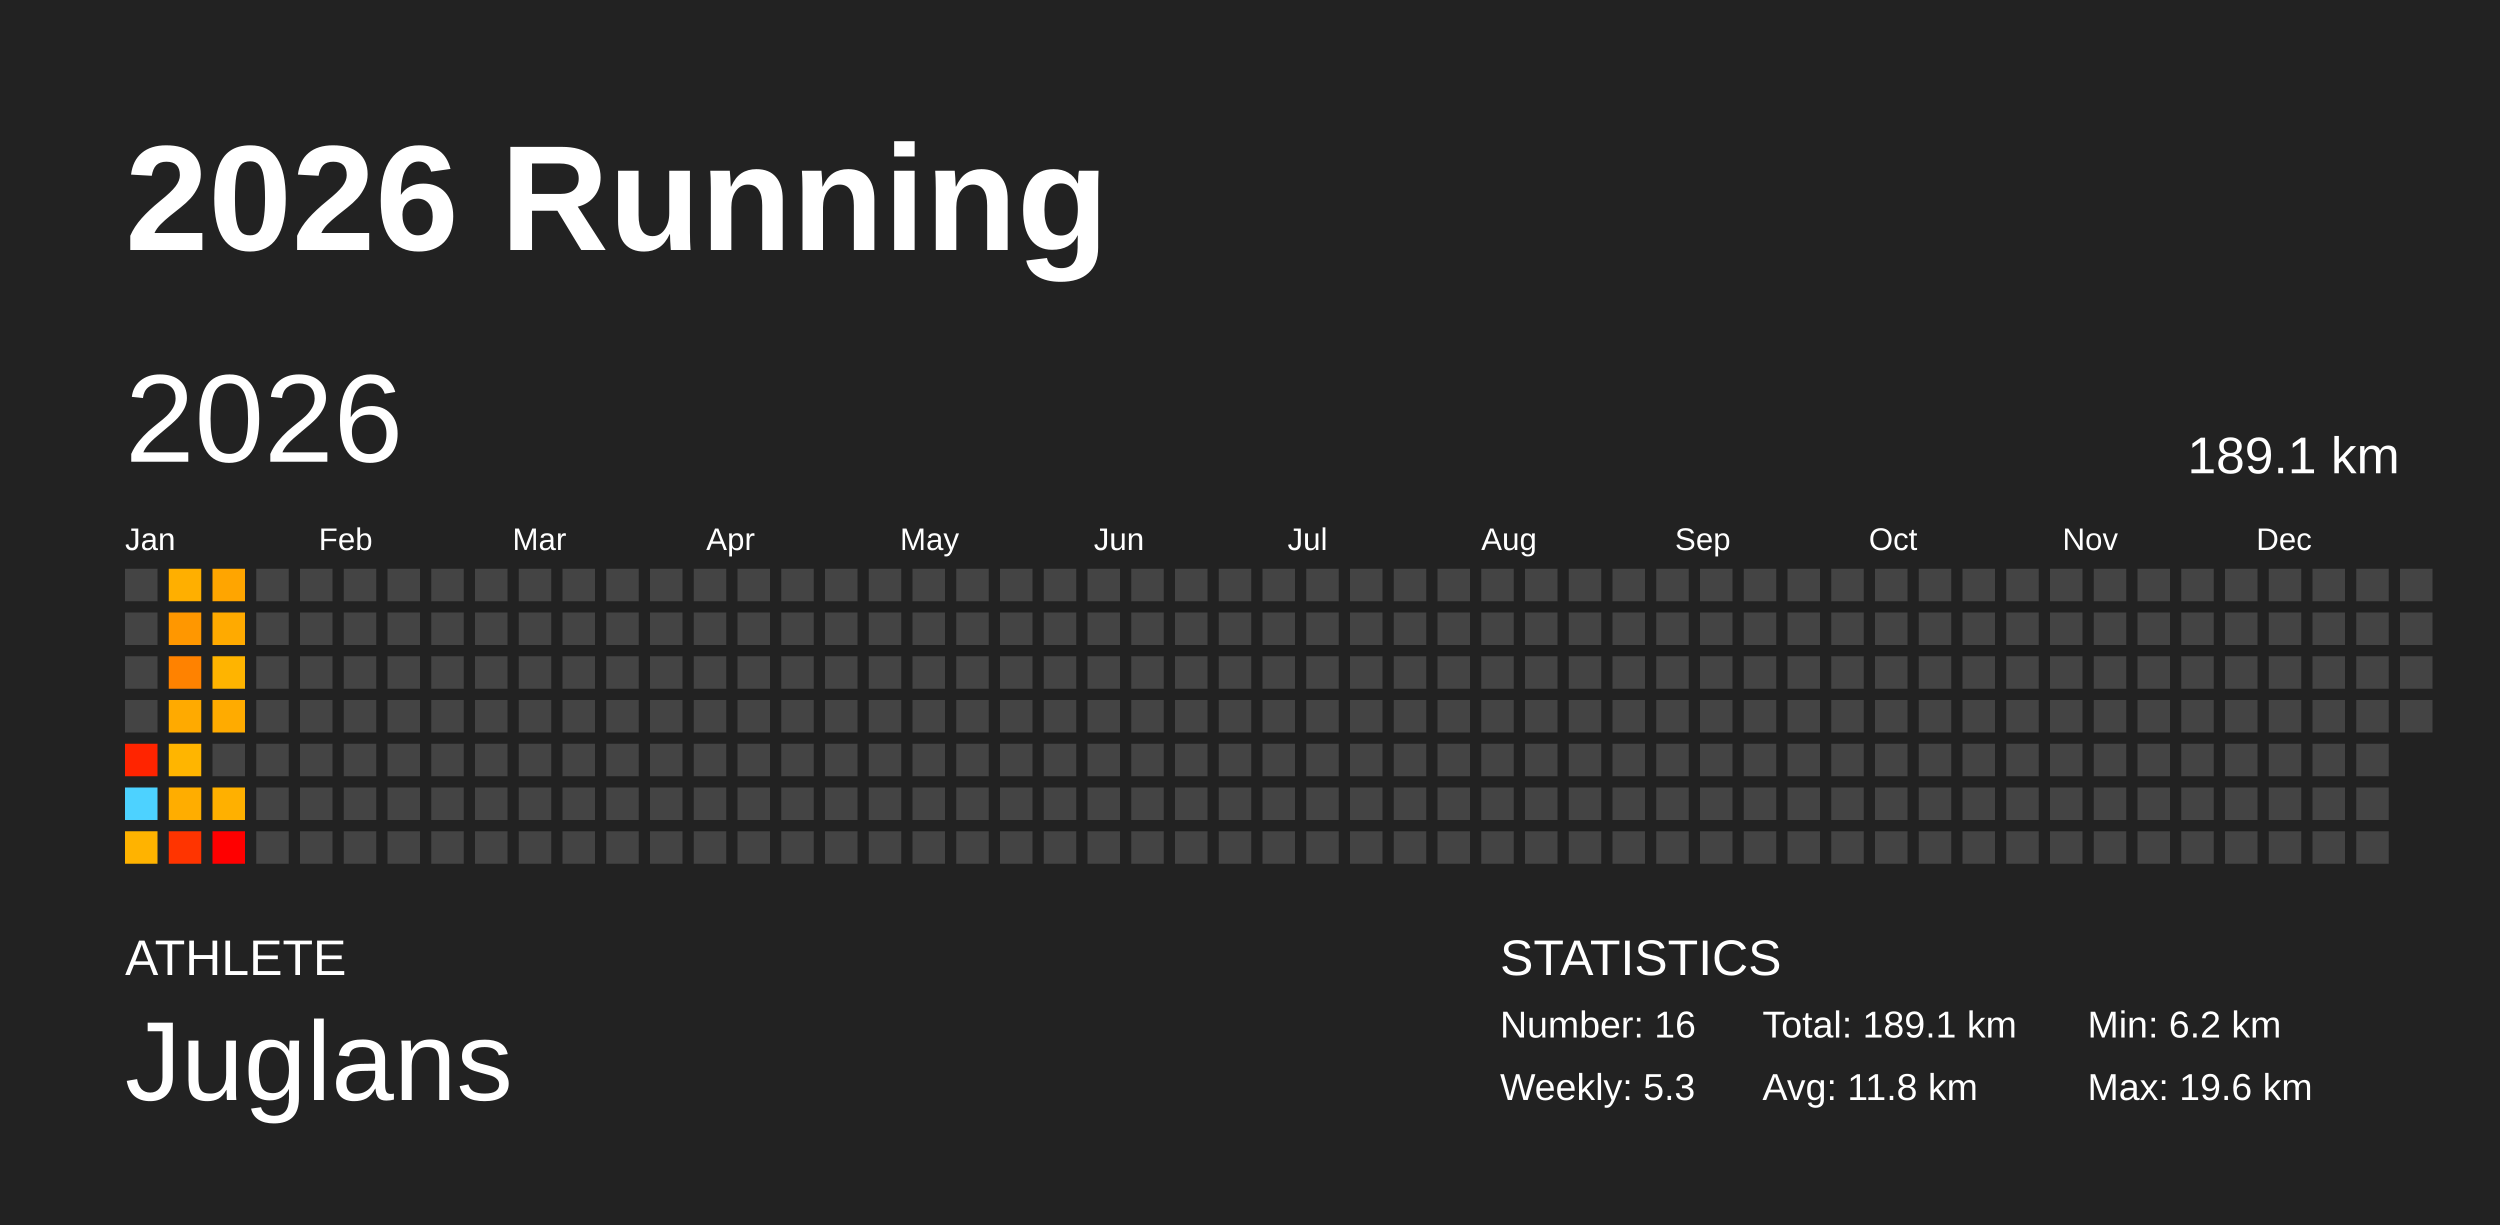
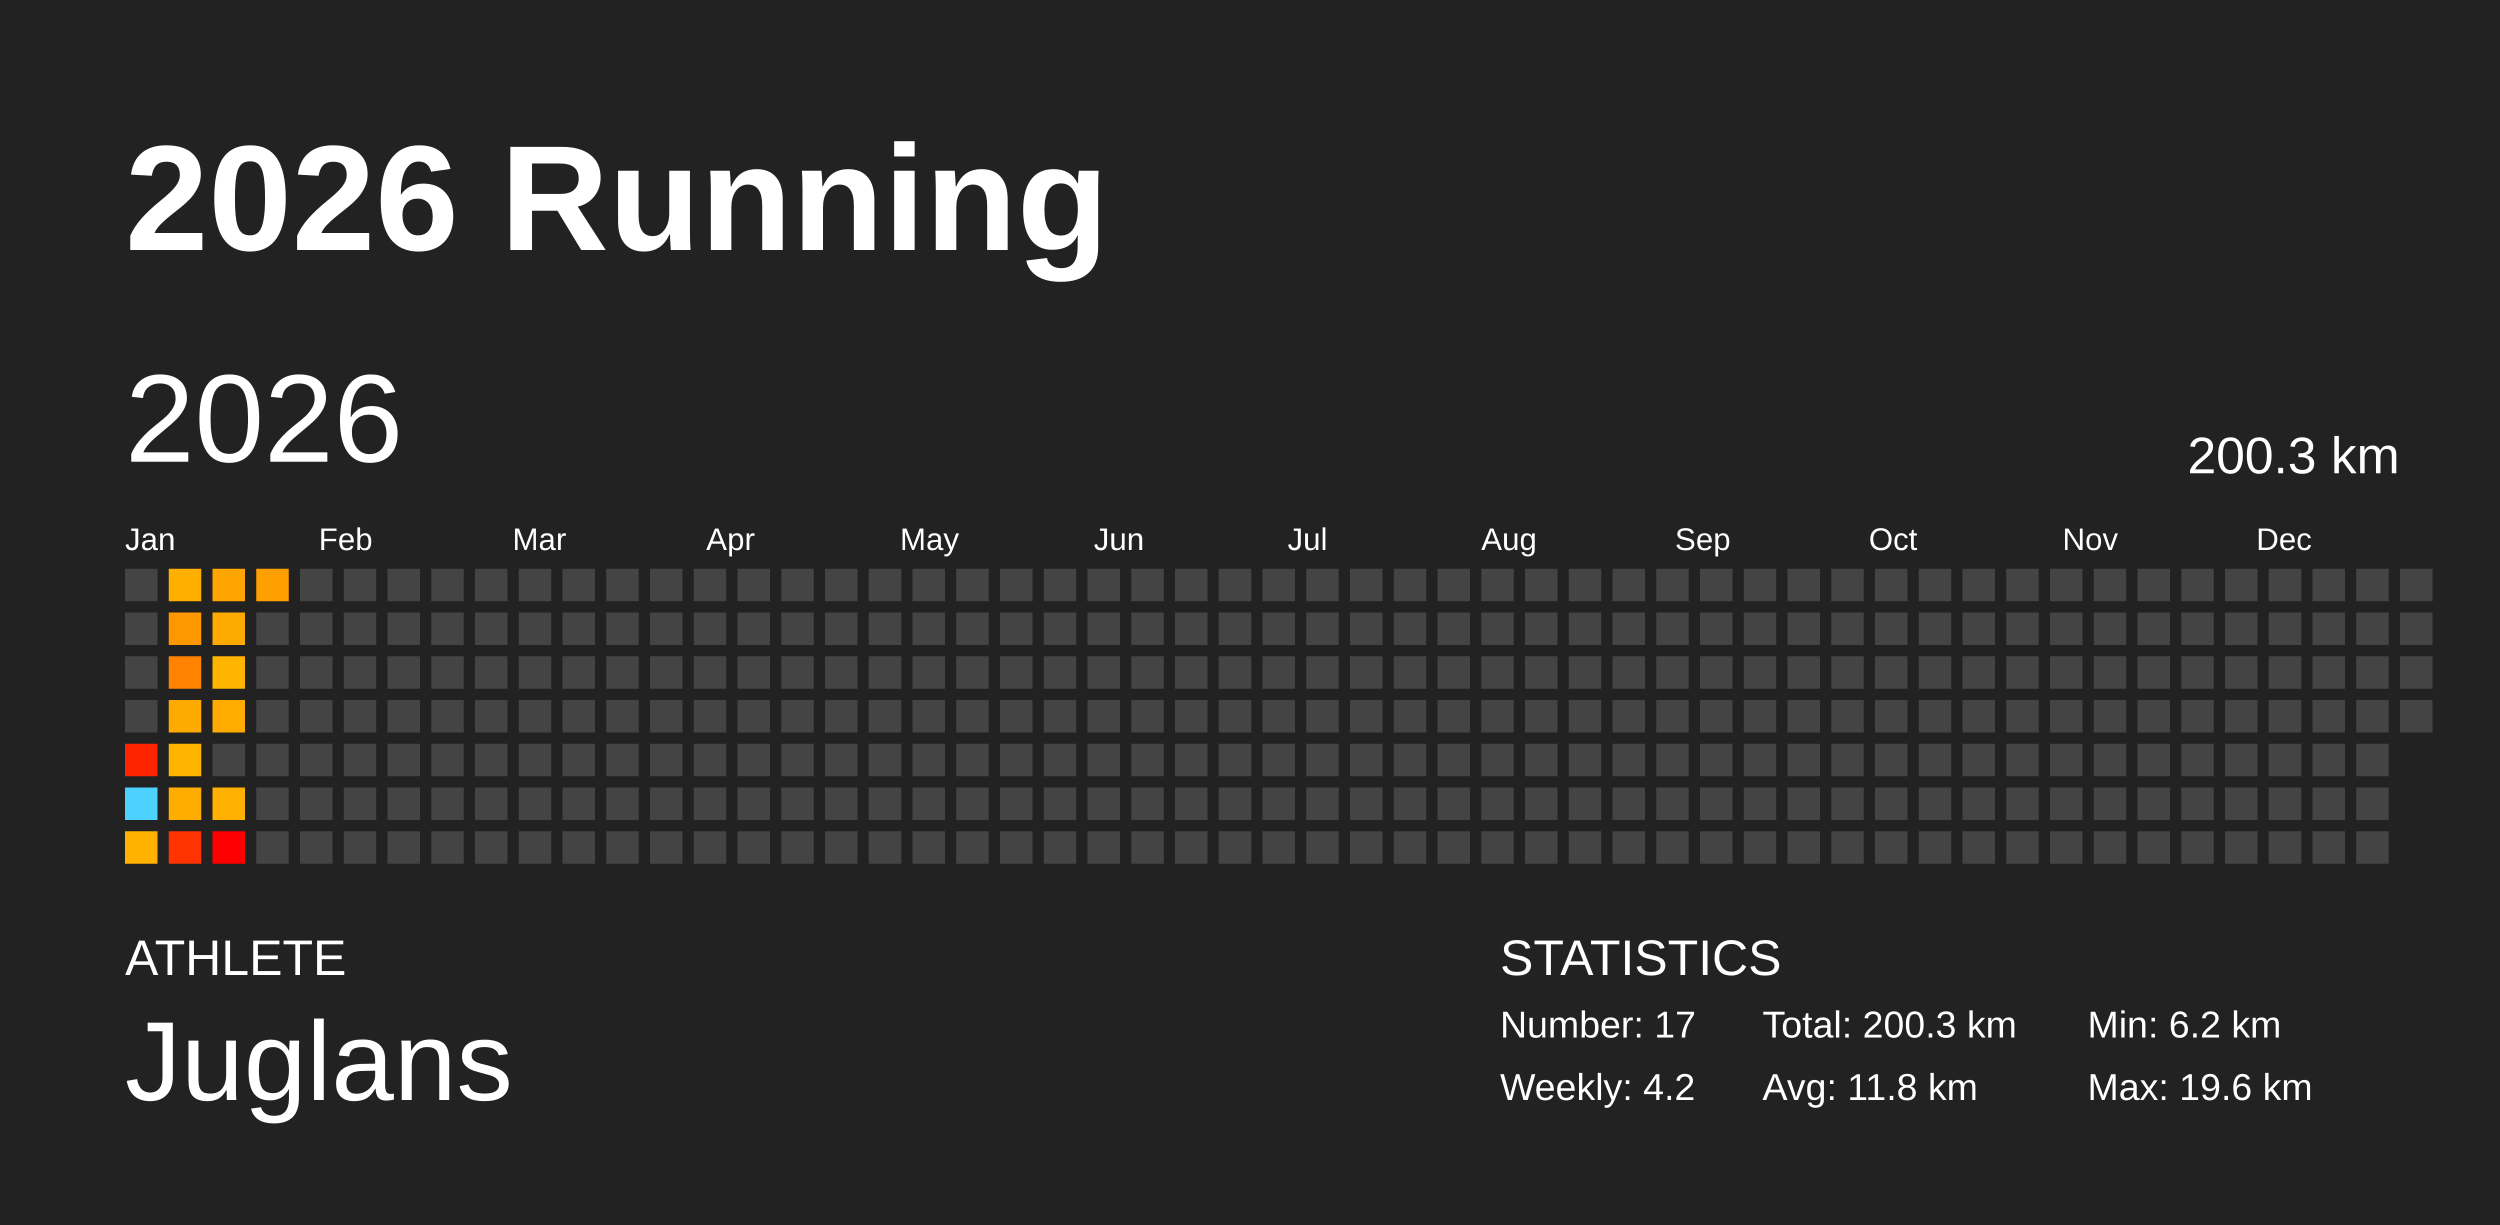
<svg xmlns="http://www.w3.org/2000/svg" baseProfile="full" height="98mm" version="1.1" viewBox="0,0,200,98" width="200mm">
  <defs />
  <rect fill="#222222" height="98" width="200" x="0" y="0" />
  <text fill="#FFFFFF" style="font-size:12px; font-family:Arial; font-weight:bold;" x="10" y="20">2026 Running</text>
  <text fill="#FFFFFF" style="font-size:4px; font-family:Arial" x="10" y="78">ATHLETE</text>
  <text fill="#FFFFFF" style="font-size:9px; font-family:Arial" x="10" y="88">Juglans</text>
  <text fill="#FFFFFF" style="font-size:4px; font-family:Arial" x="120" y="78">STATISTICS</text>
-   <text fill="#FFFFFF" style="font-size:3px; font-family:Arial" x="120" y="83">Number: 16</text>
-   <text fill="#FFFFFF" style="font-size:3px; font-family:Arial" x="120" y="88">Weekly: 5.3</text>
-   <text fill="#FFFFFF" style="font-size:3px; font-family:Arial" x="141" y="83">Total: 189.1 km</text>
+   <text fill="#FFFFFF" style="font-size:3px; font-family:Arial" x="120" y="83">Number: 17</text>
+   <text fill="#FFFFFF" style="font-size:3px; font-family:Arial" x="120" y="88">Weekly: 4.2</text>
+   <text fill="#FFFFFF" style="font-size:3px; font-family:Arial" x="141" y="83">Total: 200.3 km</text>
  <text fill="#FFFFFF" style="font-size:3px; font-family:Arial" x="141" y="88">Avg: 11.8 km</text>
  <text fill="#FFFFFF" style="font-size:3px; font-family:Arial" x="167" y="83">Min: 6.2 km</text>
  <text fill="#FFFFFF" style="font-size:3px; font-family:Arial" x="167" y="88">Max: 19.6 km</text>
  <text dominant-baseline="hanging" fill="#FFFFFF" style="font-size:10.0px; font-family:Arial;" x="10" y="30">2026</text>
-   <text dominant-baseline="hanging" fill="#FFFFFF" style="font-size:4.125px; font-family:Arial;" x="175" y="35">189.1 km</text>
+   <text dominant-baseline="hanging" fill="#FFFFFF" style="font-size:4.125px; font-family:Arial;" x="175" y="35">200.3 km</text>
  <text fill="#FFFFFF" style="font-size:2.5px; font-family:Arial" x="10.0" y="44">Jan</text>
  <text fill="#FFFFFF" style="font-size:2.5px; font-family:Arial" x="25.5" y="44">Feb</text>
  <text fill="#FFFFFF" style="font-size:2.5px; font-family:Arial" x="41.0" y="44">Mar</text>
  <text fill="#FFFFFF" style="font-size:2.5px; font-family:Arial" x="56.5" y="44">Apr</text>
  <text fill="#FFFFFF" style="font-size:2.5px; font-family:Arial" x="72.0" y="44">May</text>
  <text fill="#FFFFFF" style="font-size:2.5px; font-family:Arial" x="87.5" y="44">Jun</text>
  <text fill="#FFFFFF" style="font-size:2.5px; font-family:Arial" x="103.0" y="44">Jul</text>
  <text fill="#FFFFFF" style="font-size:2.5px; font-family:Arial" x="118.5" y="44">Aug</text>
  <text fill="#FFFFFF" style="font-size:2.5px; font-family:Arial" x="134.0" y="44">Sep</text>
  <text fill="#FFFFFF" style="font-size:2.5px; font-family:Arial" x="149.5" y="44">Oct</text>
  <text fill="#FFFFFF" style="font-size:2.5px; font-family:Arial" x="165.0" y="44">Nov</text>
  <text fill="#FFFFFF" style="font-size:2.5px; font-family:Arial" x="180.5" y="44">Dec</text>
  <rect fill="#444444" height="2.6" width="2.6" x="10.0" y="45.5" />
  <rect fill="#444444" height="2.6" width="2.6" x="10.0" y="49.0" />
  <rect fill="#444444" height="2.6" width="2.6" x="10.0" y="52.5" />
  <rect fill="#444444" height="2.6" width="2.6" x="10.0" y="56.0" />
  <rect fill="#ff2400" height="2.6" width="2.6" x="10.0" y="59.5" />
  <rect fill="#4dd2ff" height="2.6" width="2.6" x="10.0" y="63.0" />
  <rect fill="#ffb300" height="2.6" width="2.6" x="10.0" y="66.5" />
  <rect fill="#ffaf00" height="2.6" width="2.6" x="13.5" y="45.5" />
  <rect fill="#ff9700" height="2.6" width="2.6" x="13.5" y="49.0" />
  <rect fill="#ff8200" height="2.6" width="2.6" x="13.5" y="52.5" />
  <rect fill="#ffaa00" height="2.6" width="2.6" x="13.5" y="56.0" />
  <rect fill="#ffb500" height="2.6" width="2.6" x="13.5" y="59.5" />
  <rect fill="#ffad00" height="2.6" width="2.6" x="13.5" y="63.0" />
  <rect fill="#ff3400" height="2.6" width="2.6" x="13.5" y="66.5" />
  <rect fill="#ffa500" height="2.6" width="2.6" x="17.0" y="45.5" />
  <rect fill="#ffaa00" height="2.6" width="2.6" x="17.0" y="49.0" />
  <rect fill="#ffb400" height="2.6" width="2.6" x="17.0" y="52.5" />
  <rect fill="#ffab00" height="2.6" width="2.6" x="17.0" y="56.0" />
  <rect fill="#444444" height="2.6" width="2.6" x="17.0" y="59.5" />
  <rect fill="#ffb000" height="2.6" width="2.6" x="17.0" y="63.0" />
  <rect fill="#ff0000" height="2.6" width="2.6" x="17.0" y="66.5" />
-   <rect fill="#444444" height="2.6" width="2.6" x="20.5" y="45.5" />
+   <rect fill="#ffa000" height="2.6" width="2.6" x="20.5" y="45.5" />
  <rect fill="#444444" height="2.6" width="2.6" x="20.5" y="49.0" />
  <rect fill="#444444" height="2.6" width="2.6" x="20.5" y="52.5" />
  <rect fill="#444444" height="2.6" width="2.6" x="20.5" y="56.0" />
  <rect fill="#444444" height="2.6" width="2.6" x="20.5" y="59.5" />
  <rect fill="#444444" height="2.6" width="2.6" x="20.5" y="63.0" />
  <rect fill="#444444" height="2.6" width="2.6" x="20.5" y="66.5" />
  <rect fill="#444444" height="2.6" width="2.6" x="24.0" y="45.5" />
  <rect fill="#444444" height="2.6" width="2.6" x="24.0" y="49.0" />
  <rect fill="#444444" height="2.6" width="2.6" x="24.0" y="52.5" />
  <rect fill="#444444" height="2.6" width="2.6" x="24.0" y="56.0" />
  <rect fill="#444444" height="2.6" width="2.6" x="24.0" y="59.5" />
  <rect fill="#444444" height="2.6" width="2.6" x="24.0" y="63.0" />
  <rect fill="#444444" height="2.6" width="2.6" x="24.0" y="66.5" />
  <rect fill="#444444" height="2.6" width="2.6" x="27.5" y="45.5" />
  <rect fill="#444444" height="2.6" width="2.6" x="27.5" y="49.0" />
  <rect fill="#444444" height="2.6" width="2.6" x="27.5" y="52.5" />
  <rect fill="#444444" height="2.6" width="2.6" x="27.5" y="56.0" />
  <rect fill="#444444" height="2.6" width="2.6" x="27.5" y="59.5" />
  <rect fill="#444444" height="2.6" width="2.6" x="27.5" y="63.0" />
  <rect fill="#444444" height="2.6" width="2.6" x="27.5" y="66.5" />
  <rect fill="#444444" height="2.6" width="2.6" x="31.0" y="45.5" />
  <rect fill="#444444" height="2.6" width="2.6" x="31.0" y="49.0" />
  <rect fill="#444444" height="2.6" width="2.6" x="31.0" y="52.5" />
  <rect fill="#444444" height="2.6" width="2.6" x="31.0" y="56.0" />
  <rect fill="#444444" height="2.6" width="2.6" x="31.0" y="59.5" />
  <rect fill="#444444" height="2.6" width="2.6" x="31.0" y="63.0" />
  <rect fill="#444444" height="2.6" width="2.6" x="31.0" y="66.5" />
  <rect fill="#444444" height="2.6" width="2.6" x="34.5" y="45.5" />
  <rect fill="#444444" height="2.6" width="2.6" x="34.5" y="49.0" />
  <rect fill="#444444" height="2.6" width="2.6" x="34.5" y="52.5" />
  <rect fill="#444444" height="2.6" width="2.6" x="34.5" y="56.0" />
  <rect fill="#444444" height="2.6" width="2.6" x="34.5" y="59.5" />
  <rect fill="#444444" height="2.6" width="2.6" x="34.5" y="63.0" />
  <rect fill="#444444" height="2.6" width="2.6" x="34.5" y="66.5" />
  <rect fill="#444444" height="2.6" width="2.6" x="38.0" y="45.5" />
  <rect fill="#444444" height="2.6" width="2.6" x="38.0" y="49.0" />
  <rect fill="#444444" height="2.6" width="2.6" x="38.0" y="52.5" />
  <rect fill="#444444" height="2.6" width="2.6" x="38.0" y="56.0" />
  <rect fill="#444444" height="2.6" width="2.6" x="38.0" y="59.5" />
  <rect fill="#444444" height="2.6" width="2.6" x="38.0" y="63.0" />
  <rect fill="#444444" height="2.6" width="2.6" x="38.0" y="66.5" />
  <rect fill="#444444" height="2.6" width="2.6" x="41.5" y="45.5" />
  <rect fill="#444444" height="2.6" width="2.6" x="41.5" y="49.0" />
  <rect fill="#444444" height="2.6" width="2.6" x="41.5" y="52.5" />
  <rect fill="#444444" height="2.6" width="2.6" x="41.5" y="56.0" />
  <rect fill="#444444" height="2.6" width="2.6" x="41.5" y="59.5" />
  <rect fill="#444444" height="2.6" width="2.6" x="41.5" y="63.0" />
  <rect fill="#444444" height="2.6" width="2.6" x="41.5" y="66.5" />
  <rect fill="#444444" height="2.6" width="2.6" x="45.0" y="45.5" />
  <rect fill="#444444" height="2.6" width="2.6" x="45.0" y="49.0" />
  <rect fill="#444444" height="2.6" width="2.6" x="45.0" y="52.5" />
  <rect fill="#444444" height="2.6" width="2.6" x="45.0" y="56.0" />
  <rect fill="#444444" height="2.6" width="2.6" x="45.0" y="59.5" />
  <rect fill="#444444" height="2.6" width="2.6" x="45.0" y="63.0" />
  <rect fill="#444444" height="2.6" width="2.6" x="45.0" y="66.5" />
  <rect fill="#444444" height="2.6" width="2.6" x="48.5" y="45.5" />
  <rect fill="#444444" height="2.6" width="2.6" x="48.5" y="49.0" />
  <rect fill="#444444" height="2.6" width="2.6" x="48.5" y="52.5" />
  <rect fill="#444444" height="2.6" width="2.6" x="48.5" y="56.0" />
  <rect fill="#444444" height="2.6" width="2.6" x="48.5" y="59.5" />
  <rect fill="#444444" height="2.6" width="2.6" x="48.5" y="63.0" />
  <rect fill="#444444" height="2.6" width="2.6" x="48.5" y="66.5" />
  <rect fill="#444444" height="2.6" width="2.6" x="52.0" y="45.5" />
  <rect fill="#444444" height="2.6" width="2.6" x="52.0" y="49.0" />
  <rect fill="#444444" height="2.6" width="2.6" x="52.0" y="52.5" />
  <rect fill="#444444" height="2.6" width="2.6" x="52.0" y="56.0" />
  <rect fill="#444444" height="2.6" width="2.6" x="52.0" y="59.5" />
  <rect fill="#444444" height="2.6" width="2.6" x="52.0" y="63.0" />
  <rect fill="#444444" height="2.6" width="2.6" x="52.0" y="66.5" />
  <rect fill="#444444" height="2.6" width="2.6" x="55.5" y="45.5" />
  <rect fill="#444444" height="2.6" width="2.6" x="55.5" y="49.0" />
  <rect fill="#444444" height="2.6" width="2.6" x="55.5" y="52.5" />
  <rect fill="#444444" height="2.6" width="2.6" x="55.5" y="56.0" />
  <rect fill="#444444" height="2.6" width="2.6" x="55.5" y="59.5" />
  <rect fill="#444444" height="2.6" width="2.6" x="55.5" y="63.0" />
  <rect fill="#444444" height="2.6" width="2.6" x="55.5" y="66.5" />
  <rect fill="#444444" height="2.6" width="2.6" x="59.0" y="45.5" />
  <rect fill="#444444" height="2.6" width="2.6" x="59.0" y="49.0" />
  <rect fill="#444444" height="2.6" width="2.6" x="59.0" y="52.5" />
  <rect fill="#444444" height="2.6" width="2.6" x="59.0" y="56.0" />
  <rect fill="#444444" height="2.6" width="2.6" x="59.0" y="59.5" />
  <rect fill="#444444" height="2.6" width="2.6" x="59.0" y="63.0" />
  <rect fill="#444444" height="2.6" width="2.6" x="59.0" y="66.5" />
  <rect fill="#444444" height="2.6" width="2.6" x="62.5" y="45.5" />
  <rect fill="#444444" height="2.6" width="2.6" x="62.5" y="49.0" />
  <rect fill="#444444" height="2.6" width="2.6" x="62.5" y="52.5" />
  <rect fill="#444444" height="2.6" width="2.6" x="62.5" y="56.0" />
  <rect fill="#444444" height="2.6" width="2.6" x="62.5" y="59.5" />
  <rect fill="#444444" height="2.6" width="2.6" x="62.5" y="63.0" />
  <rect fill="#444444" height="2.6" width="2.6" x="62.5" y="66.5" />
  <rect fill="#444444" height="2.6" width="2.6" x="66.0" y="45.5" />
  <rect fill="#444444" height="2.6" width="2.6" x="66.0" y="49.0" />
  <rect fill="#444444" height="2.6" width="2.6" x="66.0" y="52.5" />
  <rect fill="#444444" height="2.6" width="2.6" x="66.0" y="56.0" />
  <rect fill="#444444" height="2.6" width="2.6" x="66.0" y="59.5" />
  <rect fill="#444444" height="2.6" width="2.6" x="66.0" y="63.0" />
  <rect fill="#444444" height="2.6" width="2.6" x="66.0" y="66.5" />
  <rect fill="#444444" height="2.6" width="2.6" x="69.5" y="45.5" />
  <rect fill="#444444" height="2.6" width="2.6" x="69.5" y="49.0" />
  <rect fill="#444444" height="2.6" width="2.6" x="69.5" y="52.5" />
  <rect fill="#444444" height="2.6" width="2.6" x="69.5" y="56.0" />
  <rect fill="#444444" height="2.6" width="2.6" x="69.5" y="59.5" />
  <rect fill="#444444" height="2.6" width="2.6" x="69.5" y="63.0" />
  <rect fill="#444444" height="2.6" width="2.6" x="69.5" y="66.5" />
  <rect fill="#444444" height="2.6" width="2.6" x="73.0" y="45.5" />
  <rect fill="#444444" height="2.6" width="2.6" x="73.0" y="49.0" />
  <rect fill="#444444" height="2.6" width="2.6" x="73.0" y="52.5" />
  <rect fill="#444444" height="2.6" width="2.6" x="73.0" y="56.0" />
  <rect fill="#444444" height="2.6" width="2.6" x="73.0" y="59.5" />
  <rect fill="#444444" height="2.6" width="2.6" x="73.0" y="63.0" />
  <rect fill="#444444" height="2.6" width="2.6" x="73.0" y="66.5" />
  <rect fill="#444444" height="2.6" width="2.6" x="76.5" y="45.5" />
  <rect fill="#444444" height="2.6" width="2.6" x="76.5" y="49.0" />
  <rect fill="#444444" height="2.6" width="2.6" x="76.5" y="52.5" />
  <rect fill="#444444" height="2.6" width="2.6" x="76.5" y="56.0" />
  <rect fill="#444444" height="2.6" width="2.6" x="76.5" y="59.5" />
  <rect fill="#444444" height="2.6" width="2.6" x="76.5" y="63.0" />
  <rect fill="#444444" height="2.6" width="2.6" x="76.5" y="66.5" />
  <rect fill="#444444" height="2.6" width="2.6" x="80.0" y="45.5" />
  <rect fill="#444444" height="2.6" width="2.6" x="80.0" y="49.0" />
  <rect fill="#444444" height="2.6" width="2.6" x="80.0" y="52.5" />
  <rect fill="#444444" height="2.6" width="2.6" x="80.0" y="56.0" />
  <rect fill="#444444" height="2.6" width="2.6" x="80.0" y="59.5" />
  <rect fill="#444444" height="2.6" width="2.6" x="80.0" y="63.0" />
  <rect fill="#444444" height="2.6" width="2.6" x="80.0" y="66.5" />
  <rect fill="#444444" height="2.6" width="2.6" x="83.5" y="45.5" />
  <rect fill="#444444" height="2.6" width="2.6" x="83.5" y="49.0" />
  <rect fill="#444444" height="2.6" width="2.6" x="83.5" y="52.5" />
  <rect fill="#444444" height="2.6" width="2.6" x="83.5" y="56.0" />
  <rect fill="#444444" height="2.6" width="2.6" x="83.5" y="59.5" />
  <rect fill="#444444" height="2.6" width="2.6" x="83.5" y="63.0" />
  <rect fill="#444444" height="2.6" width="2.6" x="83.5" y="66.5" />
  <rect fill="#444444" height="2.6" width="2.6" x="87.0" y="45.5" />
  <rect fill="#444444" height="2.6" width="2.6" x="87.0" y="49.0" />
  <rect fill="#444444" height="2.6" width="2.6" x="87.0" y="52.5" />
  <rect fill="#444444" height="2.6" width="2.6" x="87.0" y="56.0" />
  <rect fill="#444444" height="2.6" width="2.6" x="87.0" y="59.5" />
  <rect fill="#444444" height="2.6" width="2.6" x="87.0" y="63.0" />
  <rect fill="#444444" height="2.6" width="2.6" x="87.0" y="66.5" />
  <rect fill="#444444" height="2.6" width="2.6" x="90.5" y="45.5" />
  <rect fill="#444444" height="2.6" width="2.6" x="90.5" y="49.0" />
  <rect fill="#444444" height="2.6" width="2.6" x="90.5" y="52.5" />
  <rect fill="#444444" height="2.6" width="2.6" x="90.5" y="56.0" />
  <rect fill="#444444" height="2.6" width="2.6" x="90.5" y="59.5" />
  <rect fill="#444444" height="2.6" width="2.6" x="90.5" y="63.0" />
  <rect fill="#444444" height="2.6" width="2.6" x="90.5" y="66.5" />
  <rect fill="#444444" height="2.6" width="2.6" x="94.0" y="45.5" />
  <rect fill="#444444" height="2.6" width="2.6" x="94.0" y="49.0" />
  <rect fill="#444444" height="2.6" width="2.6" x="94.0" y="52.5" />
  <rect fill="#444444" height="2.6" width="2.6" x="94.0" y="56.0" />
  <rect fill="#444444" height="2.6" width="2.6" x="94.0" y="59.5" />
  <rect fill="#444444" height="2.6" width="2.6" x="94.0" y="63.0" />
  <rect fill="#444444" height="2.6" width="2.6" x="94.0" y="66.5" />
  <rect fill="#444444" height="2.6" width="2.6" x="97.5" y="45.5" />
  <rect fill="#444444" height="2.6" width="2.6" x="97.5" y="49.0" />
  <rect fill="#444444" height="2.6" width="2.6" x="97.5" y="52.5" />
  <rect fill="#444444" height="2.6" width="2.6" x="97.5" y="56.0" />
  <rect fill="#444444" height="2.6" width="2.6" x="97.5" y="59.5" />
  <rect fill="#444444" height="2.6" width="2.6" x="97.5" y="63.0" />
  <rect fill="#444444" height="2.6" width="2.6" x="97.5" y="66.5" />
  <rect fill="#444444" height="2.6" width="2.6" x="101.0" y="45.5" />
  <rect fill="#444444" height="2.6" width="2.6" x="101.0" y="49.0" />
  <rect fill="#444444" height="2.6" width="2.6" x="101.0" y="52.5" />
  <rect fill="#444444" height="2.6" width="2.6" x="101.0" y="56.0" />
  <rect fill="#444444" height="2.6" width="2.6" x="101.0" y="59.5" />
  <rect fill="#444444" height="2.6" width="2.6" x="101.0" y="63.0" />
  <rect fill="#444444" height="2.6" width="2.6" x="101.0" y="66.5" />
  <rect fill="#444444" height="2.6" width="2.6" x="104.5" y="45.5" />
  <rect fill="#444444" height="2.6" width="2.6" x="104.5" y="49.0" />
  <rect fill="#444444" height="2.6" width="2.6" x="104.5" y="52.5" />
  <rect fill="#444444" height="2.6" width="2.6" x="104.5" y="56.0" />
  <rect fill="#444444" height="2.6" width="2.6" x="104.5" y="59.5" />
  <rect fill="#444444" height="2.6" width="2.6" x="104.5" y="63.0" />
  <rect fill="#444444" height="2.6" width="2.6" x="104.5" y="66.5" />
  <rect fill="#444444" height="2.6" width="2.6" x="108.0" y="45.5" />
  <rect fill="#444444" height="2.6" width="2.6" x="108.0" y="49.0" />
  <rect fill="#444444" height="2.6" width="2.6" x="108.0" y="52.5" />
  <rect fill="#444444" height="2.6" width="2.6" x="108.0" y="56.0" />
  <rect fill="#444444" height="2.6" width="2.6" x="108.0" y="59.5" />
  <rect fill="#444444" height="2.6" width="2.6" x="108.0" y="63.0" />
  <rect fill="#444444" height="2.6" width="2.6" x="108.0" y="66.5" />
  <rect fill="#444444" height="2.6" width="2.6" x="111.5" y="45.5" />
  <rect fill="#444444" height="2.6" width="2.6" x="111.5" y="49.0" />
  <rect fill="#444444" height="2.6" width="2.6" x="111.5" y="52.5" />
  <rect fill="#444444" height="2.6" width="2.6" x="111.5" y="56.0" />
  <rect fill="#444444" height="2.6" width="2.6" x="111.5" y="59.5" />
  <rect fill="#444444" height="2.6" width="2.6" x="111.5" y="63.0" />
  <rect fill="#444444" height="2.6" width="2.6" x="111.5" y="66.5" />
  <rect fill="#444444" height="2.6" width="2.6" x="115.0" y="45.5" />
  <rect fill="#444444" height="2.6" width="2.6" x="115.0" y="49.0" />
  <rect fill="#444444" height="2.6" width="2.6" x="115.0" y="52.5" />
  <rect fill="#444444" height="2.6" width="2.6" x="115.0" y="56.0" />
  <rect fill="#444444" height="2.6" width="2.6" x="115.0" y="59.5" />
  <rect fill="#444444" height="2.6" width="2.6" x="115.0" y="63.0" />
  <rect fill="#444444" height="2.6" width="2.6" x="115.0" y="66.5" />
  <rect fill="#444444" height="2.6" width="2.6" x="118.5" y="45.5" />
  <rect fill="#444444" height="2.6" width="2.6" x="118.5" y="49.0" />
  <rect fill="#444444" height="2.6" width="2.6" x="118.5" y="52.5" />
  <rect fill="#444444" height="2.6" width="2.6" x="118.5" y="56.0" />
  <rect fill="#444444" height="2.6" width="2.6" x="118.5" y="59.5" />
  <rect fill="#444444" height="2.6" width="2.6" x="118.5" y="63.0" />
  <rect fill="#444444" height="2.6" width="2.6" x="118.5" y="66.5" />
  <rect fill="#444444" height="2.6" width="2.6" x="122.0" y="45.5" />
  <rect fill="#444444" height="2.6" width="2.6" x="122.0" y="49.0" />
  <rect fill="#444444" height="2.6" width="2.6" x="122.0" y="52.5" />
  <rect fill="#444444" height="2.6" width="2.6" x="122.0" y="56.0" />
  <rect fill="#444444" height="2.6" width="2.6" x="122.0" y="59.5" />
  <rect fill="#444444" height="2.6" width="2.6" x="122.0" y="63.0" />
  <rect fill="#444444" height="2.6" width="2.6" x="122.0" y="66.5" />
  <rect fill="#444444" height="2.6" width="2.6" x="125.5" y="45.5" />
  <rect fill="#444444" height="2.6" width="2.6" x="125.5" y="49.0" />
  <rect fill="#444444" height="2.6" width="2.6" x="125.5" y="52.5" />
  <rect fill="#444444" height="2.6" width="2.6" x="125.5" y="56.0" />
  <rect fill="#444444" height="2.6" width="2.6" x="125.5" y="59.5" />
  <rect fill="#444444" height="2.6" width="2.6" x="125.5" y="63.0" />
  <rect fill="#444444" height="2.6" width="2.6" x="125.5" y="66.5" />
  <rect fill="#444444" height="2.6" width="2.6" x="129.0" y="45.5" />
  <rect fill="#444444" height="2.6" width="2.6" x="129.0" y="49.0" />
  <rect fill="#444444" height="2.6" width="2.6" x="129.0" y="52.5" />
  <rect fill="#444444" height="2.6" width="2.6" x="129.0" y="56.0" />
  <rect fill="#444444" height="2.6" width="2.6" x="129.0" y="59.5" />
  <rect fill="#444444" height="2.6" width="2.6" x="129.0" y="63.0" />
  <rect fill="#444444" height="2.6" width="2.6" x="129.0" y="66.5" />
  <rect fill="#444444" height="2.6" width="2.6" x="132.5" y="45.5" />
  <rect fill="#444444" height="2.6" width="2.6" x="132.5" y="49.0" />
  <rect fill="#444444" height="2.6" width="2.6" x="132.5" y="52.5" />
  <rect fill="#444444" height="2.6" width="2.6" x="132.5" y="56.0" />
  <rect fill="#444444" height="2.6" width="2.6" x="132.5" y="59.5" />
  <rect fill="#444444" height="2.6" width="2.6" x="132.5" y="63.0" />
  <rect fill="#444444" height="2.6" width="2.6" x="132.5" y="66.5" />
  <rect fill="#444444" height="2.6" width="2.6" x="136.0" y="45.5" />
  <rect fill="#444444" height="2.6" width="2.6" x="136.0" y="49.0" />
  <rect fill="#444444" height="2.6" width="2.6" x="136.0" y="52.5" />
  <rect fill="#444444" height="2.6" width="2.6" x="136.0" y="56.0" />
  <rect fill="#444444" height="2.6" width="2.6" x="136.0" y="59.5" />
  <rect fill="#444444" height="2.6" width="2.6" x="136.0" y="63.0" />
  <rect fill="#444444" height="2.6" width="2.6" x="136.0" y="66.5" />
  <rect fill="#444444" height="2.6" width="2.6" x="139.5" y="45.5" />
  <rect fill="#444444" height="2.6" width="2.6" x="139.5" y="49.0" />
  <rect fill="#444444" height="2.6" width="2.6" x="139.5" y="52.5" />
  <rect fill="#444444" height="2.6" width="2.6" x="139.5" y="56.0" />
  <rect fill="#444444" height="2.6" width="2.6" x="139.5" y="59.5" />
  <rect fill="#444444" height="2.6" width="2.6" x="139.5" y="63.0" />
  <rect fill="#444444" height="2.6" width="2.6" x="139.5" y="66.5" />
  <rect fill="#444444" height="2.6" width="2.6" x="143.0" y="45.5" />
  <rect fill="#444444" height="2.6" width="2.6" x="143.0" y="49.0" />
  <rect fill="#444444" height="2.6" width="2.6" x="143.0" y="52.5" />
  <rect fill="#444444" height="2.6" width="2.6" x="143.0" y="56.0" />
  <rect fill="#444444" height="2.6" width="2.6" x="143.0" y="59.5" />
  <rect fill="#444444" height="2.6" width="2.6" x="143.0" y="63.0" />
  <rect fill="#444444" height="2.6" width="2.6" x="143.0" y="66.5" />
  <rect fill="#444444" height="2.6" width="2.6" x="146.5" y="45.5" />
  <rect fill="#444444" height="2.6" width="2.6" x="146.5" y="49.0" />
  <rect fill="#444444" height="2.6" width="2.6" x="146.5" y="52.5" />
  <rect fill="#444444" height="2.6" width="2.6" x="146.5" y="56.0" />
  <rect fill="#444444" height="2.6" width="2.6" x="146.5" y="59.5" />
  <rect fill="#444444" height="2.6" width="2.6" x="146.5" y="63.0" />
  <rect fill="#444444" height="2.6" width="2.6" x="146.5" y="66.5" />
  <rect fill="#444444" height="2.6" width="2.6" x="150.0" y="45.5" />
  <rect fill="#444444" height="2.6" width="2.6" x="150.0" y="49.0" />
  <rect fill="#444444" height="2.6" width="2.6" x="150.0" y="52.5" />
  <rect fill="#444444" height="2.6" width="2.6" x="150.0" y="56.0" />
  <rect fill="#444444" height="2.6" width="2.6" x="150.0" y="59.5" />
  <rect fill="#444444" height="2.6" width="2.6" x="150.0" y="63.0" />
  <rect fill="#444444" height="2.6" width="2.6" x="150.0" y="66.5" />
  <rect fill="#444444" height="2.6" width="2.6" x="153.5" y="45.5" />
  <rect fill="#444444" height="2.6" width="2.6" x="153.5" y="49.0" />
  <rect fill="#444444" height="2.6" width="2.6" x="153.5" y="52.5" />
  <rect fill="#444444" height="2.6" width="2.6" x="153.5" y="56.0" />
  <rect fill="#444444" height="2.6" width="2.6" x="153.5" y="59.5" />
  <rect fill="#444444" height="2.6" width="2.6" x="153.5" y="63.0" />
  <rect fill="#444444" height="2.6" width="2.6" x="153.5" y="66.5" />
  <rect fill="#444444" height="2.6" width="2.6" x="157.0" y="45.5" />
  <rect fill="#444444" height="2.6" width="2.6" x="157.0" y="49.0" />
  <rect fill="#444444" height="2.6" width="2.6" x="157.0" y="52.5" />
  <rect fill="#444444" height="2.6" width="2.6" x="157.0" y="56.0" />
  <rect fill="#444444" height="2.6" width="2.6" x="157.0" y="59.5" />
  <rect fill="#444444" height="2.6" width="2.6" x="157.0" y="63.0" />
  <rect fill="#444444" height="2.6" width="2.6" x="157.0" y="66.5" />
  <rect fill="#444444" height="2.6" width="2.6" x="160.5" y="45.5" />
  <rect fill="#444444" height="2.6" width="2.6" x="160.5" y="49.0" />
  <rect fill="#444444" height="2.6" width="2.6" x="160.5" y="52.5" />
  <rect fill="#444444" height="2.6" width="2.6" x="160.5" y="56.0" />
  <rect fill="#444444" height="2.6" width="2.6" x="160.5" y="59.5" />
  <rect fill="#444444" height="2.6" width="2.6" x="160.5" y="63.0" />
  <rect fill="#444444" height="2.6" width="2.6" x="160.5" y="66.5" />
  <rect fill="#444444" height="2.6" width="2.6" x="164.0" y="45.5" />
  <rect fill="#444444" height="2.6" width="2.6" x="164.0" y="49.0" />
  <rect fill="#444444" height="2.6" width="2.6" x="164.0" y="52.5" />
  <rect fill="#444444" height="2.6" width="2.6" x="164.0" y="56.0" />
  <rect fill="#444444" height="2.6" width="2.6" x="164.0" y="59.5" />
  <rect fill="#444444" height="2.6" width="2.6" x="164.0" y="63.0" />
  <rect fill="#444444" height="2.6" width="2.6" x="164.0" y="66.5" />
  <rect fill="#444444" height="2.6" width="2.6" x="167.5" y="45.5" />
  <rect fill="#444444" height="2.6" width="2.6" x="167.5" y="49.0" />
  <rect fill="#444444" height="2.6" width="2.6" x="167.5" y="52.5" />
  <rect fill="#444444" height="2.6" width="2.6" x="167.5" y="56.0" />
  <rect fill="#444444" height="2.6" width="2.6" x="167.5" y="59.5" />
  <rect fill="#444444" height="2.6" width="2.6" x="167.5" y="63.0" />
  <rect fill="#444444" height="2.6" width="2.6" x="167.5" y="66.5" />
  <rect fill="#444444" height="2.6" width="2.6" x="171.0" y="45.5" />
  <rect fill="#444444" height="2.6" width="2.6" x="171.0" y="49.0" />
  <rect fill="#444444" height="2.6" width="2.6" x="171.0" y="52.5" />
  <rect fill="#444444" height="2.6" width="2.6" x="171.0" y="56.0" />
  <rect fill="#444444" height="2.6" width="2.6" x="171.0" y="59.5" />
  <rect fill="#444444" height="2.6" width="2.6" x="171.0" y="63.0" />
  <rect fill="#444444" height="2.6" width="2.6" x="171.0" y="66.5" />
  <rect fill="#444444" height="2.6" width="2.6" x="174.5" y="45.5" />
  <rect fill="#444444" height="2.6" width="2.6" x="174.5" y="49.0" />
  <rect fill="#444444" height="2.6" width="2.6" x="174.5" y="52.5" />
  <rect fill="#444444" height="2.6" width="2.6" x="174.5" y="56.0" />
  <rect fill="#444444" height="2.6" width="2.6" x="174.5" y="59.5" />
  <rect fill="#444444" height="2.6" width="2.6" x="174.5" y="63.0" />
  <rect fill="#444444" height="2.6" width="2.6" x="174.5" y="66.5" />
  <rect fill="#444444" height="2.6" width="2.6" x="178.0" y="45.5" />
  <rect fill="#444444" height="2.6" width="2.6" x="178.0" y="49.0" />
  <rect fill="#444444" height="2.6" width="2.6" x="178.0" y="52.5" />
  <rect fill="#444444" height="2.6" width="2.6" x="178.0" y="56.0" />
  <rect fill="#444444" height="2.6" width="2.6" x="178.0" y="59.5" />
  <rect fill="#444444" height="2.6" width="2.6" x="178.0" y="63.0" />
  <rect fill="#444444" height="2.6" width="2.6" x="178.0" y="66.5" />
  <rect fill="#444444" height="2.6" width="2.6" x="181.5" y="45.5" />
  <rect fill="#444444" height="2.6" width="2.6" x="181.5" y="49.0" />
  <rect fill="#444444" height="2.6" width="2.6" x="181.5" y="52.5" />
  <rect fill="#444444" height="2.6" width="2.6" x="181.5" y="56.0" />
  <rect fill="#444444" height="2.6" width="2.6" x="181.5" y="59.5" />
  <rect fill="#444444" height="2.6" width="2.6" x="181.5" y="63.0" />
  <rect fill="#444444" height="2.6" width="2.6" x="181.5" y="66.5" />
  <rect fill="#444444" height="2.6" width="2.6" x="185.0" y="45.5" />
  <rect fill="#444444" height="2.6" width="2.6" x="185.0" y="49.0" />
  <rect fill="#444444" height="2.6" width="2.6" x="185.0" y="52.5" />
  <rect fill="#444444" height="2.6" width="2.6" x="185.0" y="56.0" />
  <rect fill="#444444" height="2.6" width="2.6" x="185.0" y="59.5" />
  <rect fill="#444444" height="2.6" width="2.6" x="185.0" y="63.0" />
  <rect fill="#444444" height="2.6" width="2.6" x="185.0" y="66.5" />
  <rect fill="#444444" height="2.6" width="2.6" x="188.5" y="45.5" />
  <rect fill="#444444" height="2.6" width="2.6" x="188.5" y="49.0" />
  <rect fill="#444444" height="2.6" width="2.6" x="188.5" y="52.5" />
  <rect fill="#444444" height="2.6" width="2.6" x="188.5" y="56.0" />
  <rect fill="#444444" height="2.6" width="2.6" x="188.5" y="59.5" />
  <rect fill="#444444" height="2.6" width="2.6" x="188.5" y="63.0" />
  <rect fill="#444444" height="2.6" width="2.6" x="188.5" y="66.5" />
  <rect fill="#444444" height="2.6" width="2.6" x="192.0" y="45.5" />
  <rect fill="#444444" height="2.6" width="2.6" x="192.0" y="49.0" />
  <rect fill="#444444" height="2.6" width="2.6" x="192.0" y="52.5" />
  <rect fill="#444444" height="2.6" width="2.6" x="192.0" y="56.0" />
</svg>
